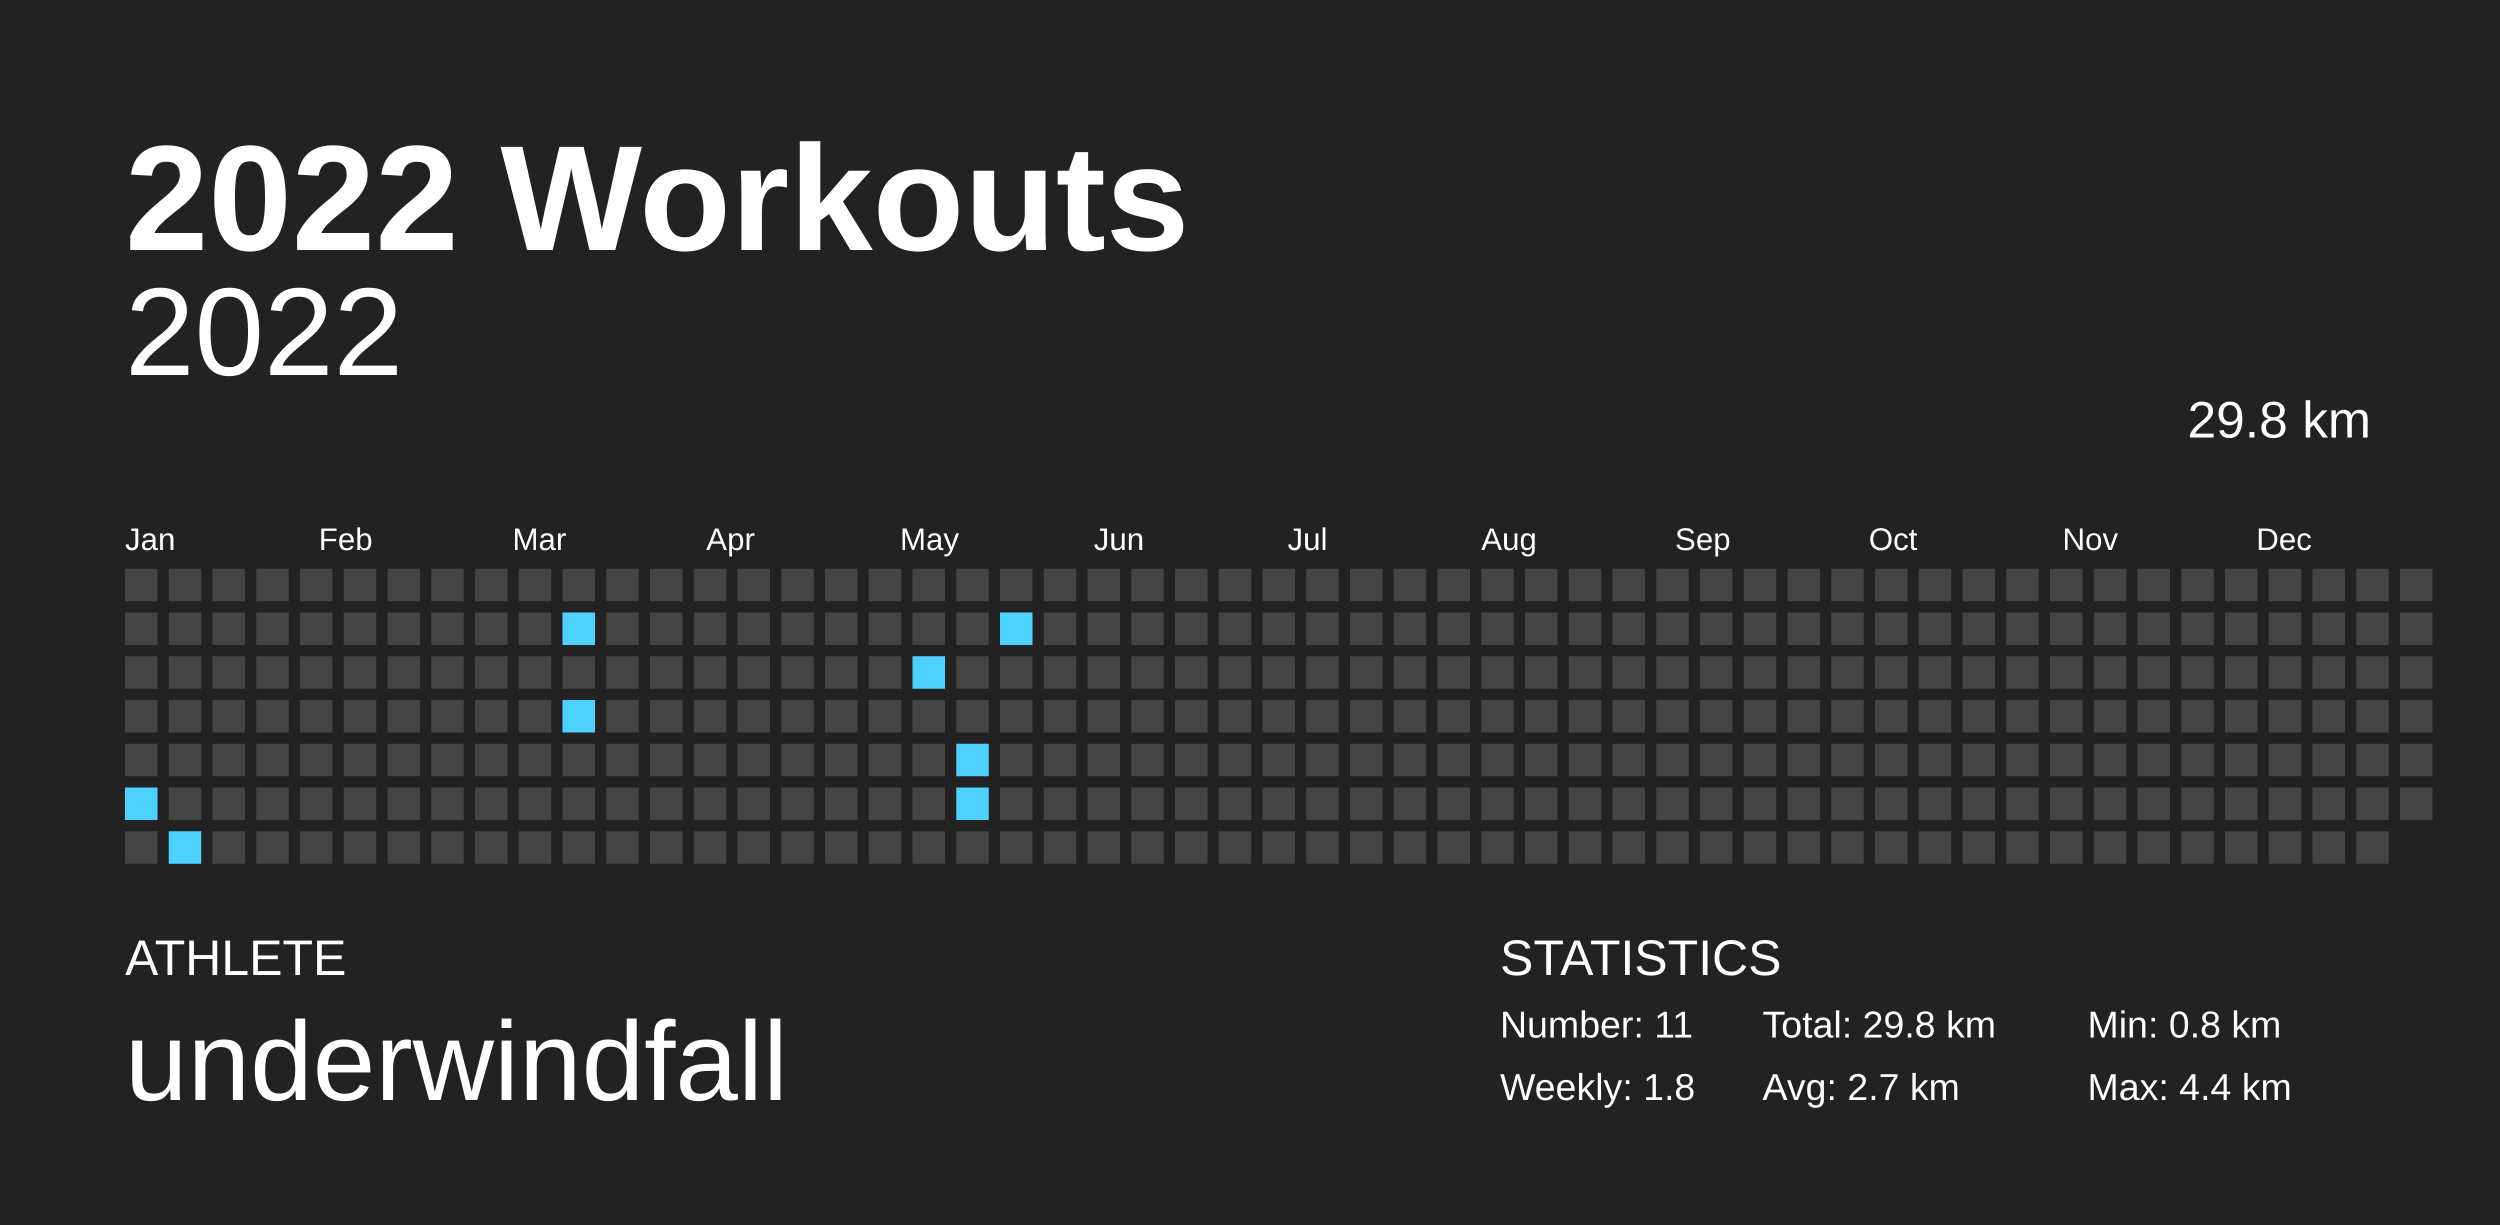
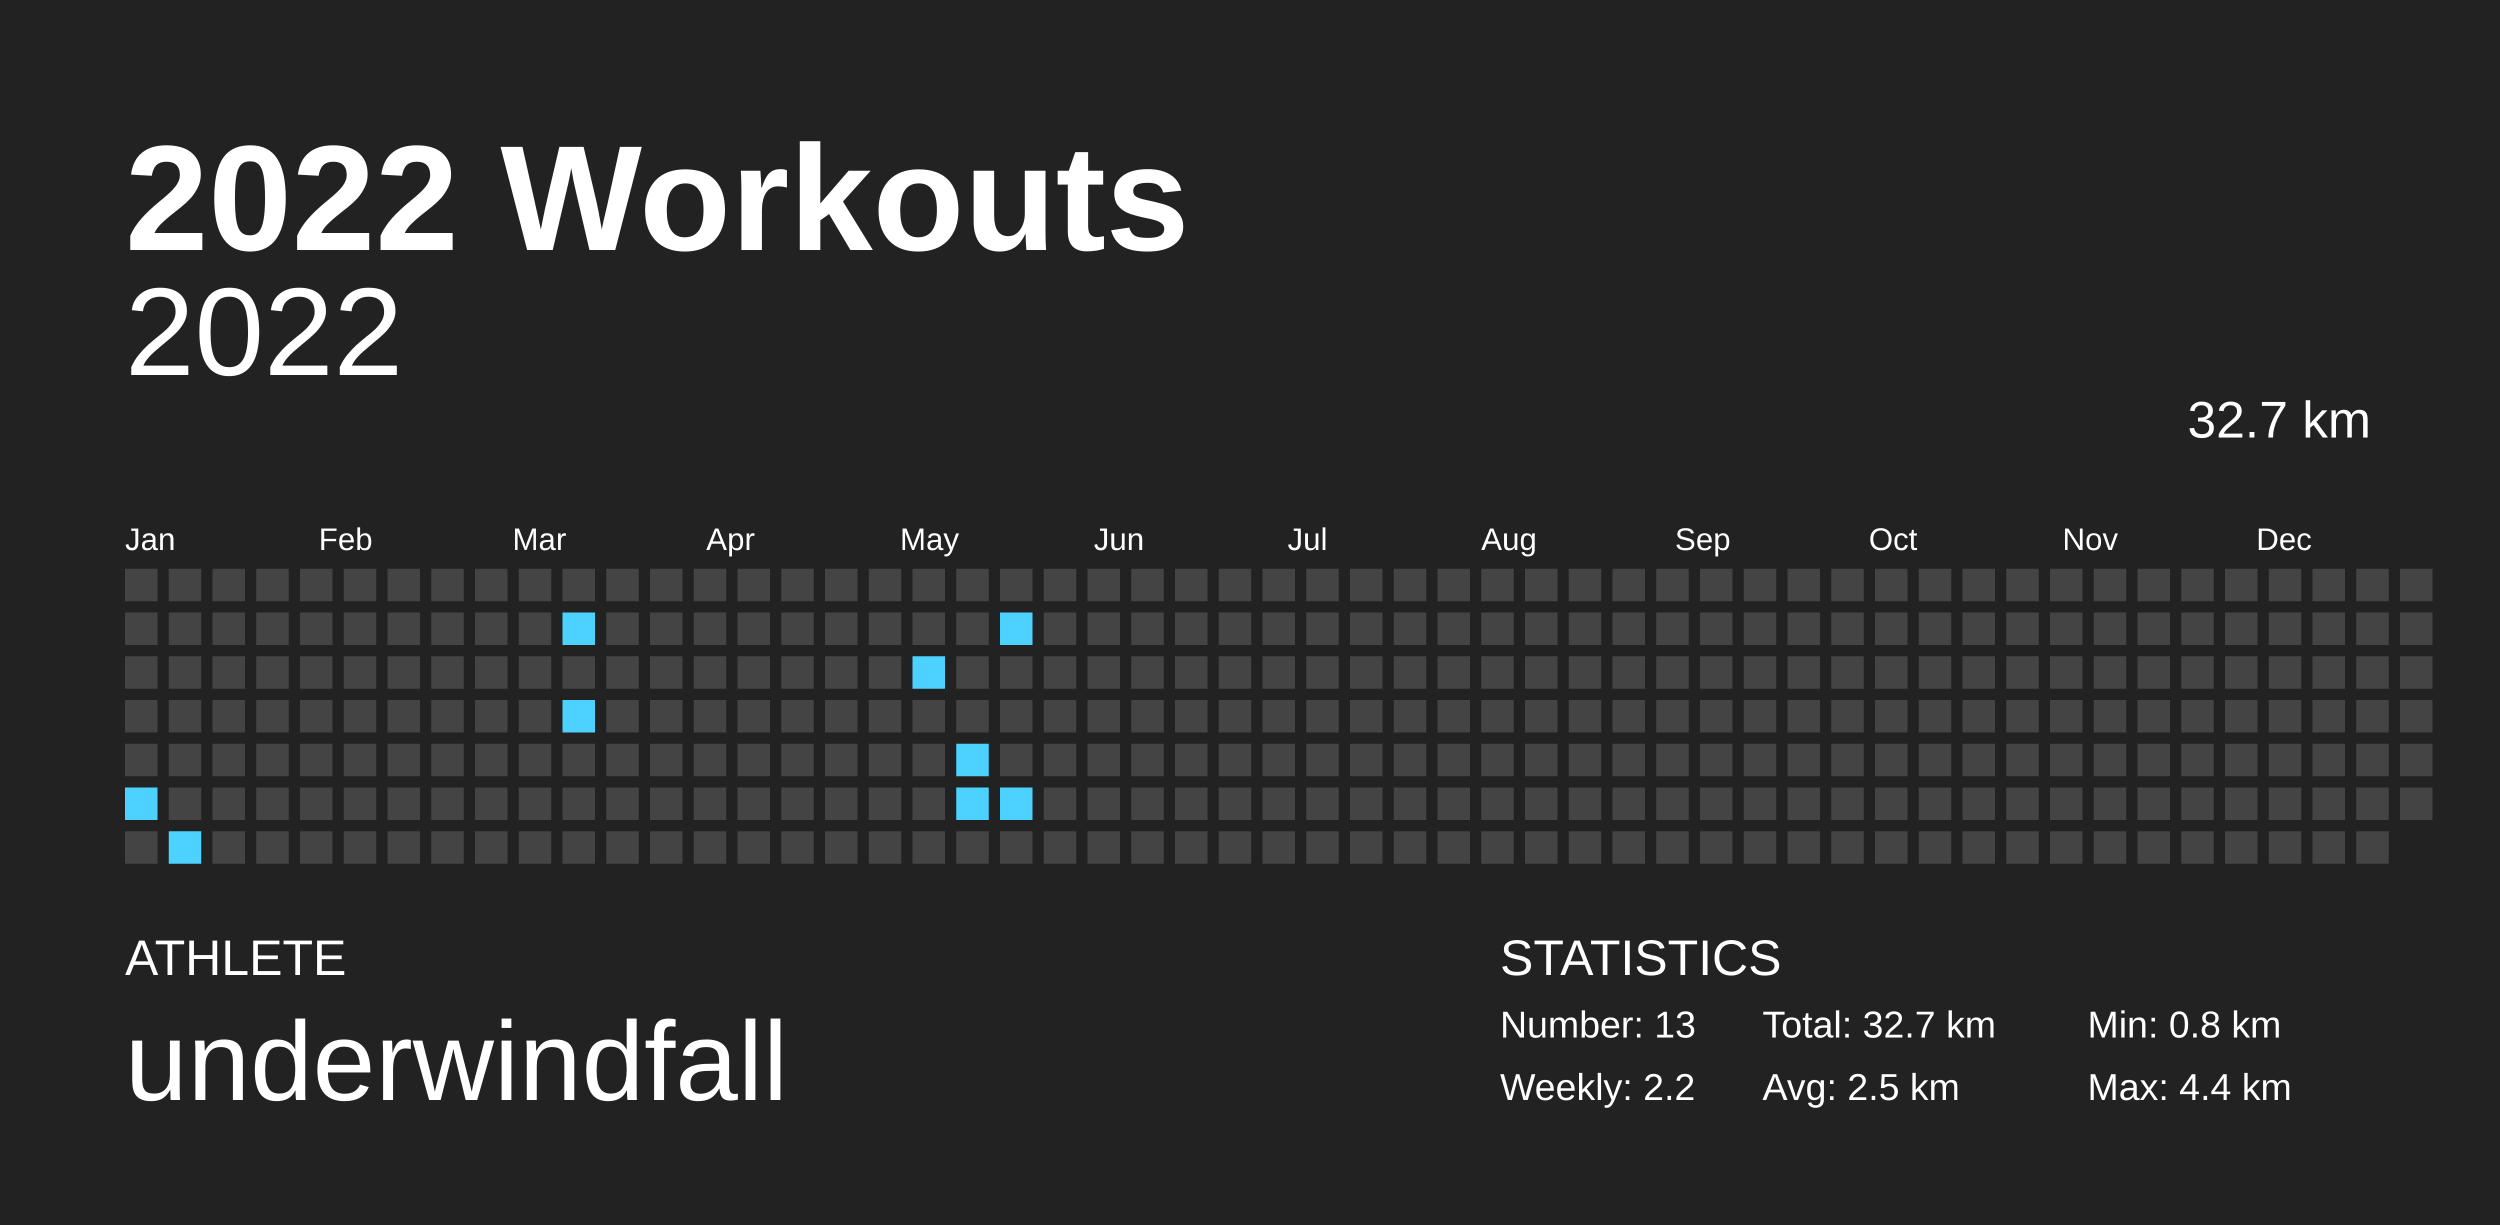
<svg xmlns="http://www.w3.org/2000/svg" baseProfile="full" height="98mm" version="1.1" viewBox="0,0,200,98" width="200mm">
  <defs />
  <rect fill="#222222" height="98" width="200" x="0" y="0" />
  <text fill="#FFFFFF" style="font-size:12px; font-family:Arial; font-weight:bold;" x="10" y="20">2022 Workouts</text>
  <text fill="#FFFFFF" style="font-size:4px; font-family:Arial" x="10" y="78">ATHLETE</text>
  <text fill="#FFFFFF" style="font-size:9px; font-family:Arial" x="10" y="88">underwindfall</text>
  <text fill="#FFFFFF" style="font-size:4px; font-family:Arial" x="120" y="78">STATISTICS</text>
-   <text fill="#FFFFFF" style="font-size:3px; font-family:Arial" x="120" y="83">Number: 11</text>
-   <text fill="#FFFFFF" style="font-size:3px; font-family:Arial" x="120" y="88">Weekly: 1.8</text>
-   <text fill="#FFFFFF" style="font-size:3px; font-family:Arial" x="141" y="83">Total: 29.8 km</text>
-   <text fill="#FFFFFF" style="font-size:3px; font-family:Arial" x="141" y="88">Avg: 2.7 km</text>
+   <text fill="#FFFFFF" style="font-size:3px; font-family:Arial" x="120" y="83">Number: 13</text>
+   <text fill="#FFFFFF" style="font-size:3px; font-family:Arial" x="120" y="88">Weekly: 2.2</text>
+   <text fill="#FFFFFF" style="font-size:3px; font-family:Arial" x="141" y="83">Total: 32.7 km</text>
+   <text fill="#FFFFFF" style="font-size:3px; font-family:Arial" x="141" y="88">Avg: 2.5 km</text>
  <text fill="#FFFFFF" style="font-size:3px; font-family:Arial" x="167" y="83">Min: 0.8 km</text>
  <text fill="#FFFFFF" style="font-size:3px; font-family:Arial" x="167" y="88">Max: 4.4 km</text>
  <text alignment-baseline="hanging" fill="#FFFFFF" style="font-size:10.0px; font-family:Arial;" x="10" y="30">2022</text>
-   <text alignment-baseline="hanging" fill="#FFFFFF" style="font-size:4.125px; font-family:Arial;" x="175" y="35">29.8 km</text>
+   <text alignment-baseline="hanging" fill="#FFFFFF" style="font-size:4.125px; font-family:Arial;" x="175" y="35">32.7 km</text>
  <text fill="#FFFFFF" style="font-size:2.5px; font-family:Arial" x="10.0" y="44">Jan</text>
  <text fill="#FFFFFF" style="font-size:2.5px; font-family:Arial" x="25.5" y="44">Feb</text>
  <text fill="#FFFFFF" style="font-size:2.5px; font-family:Arial" x="41.0" y="44">Mar</text>
  <text fill="#FFFFFF" style="font-size:2.5px; font-family:Arial" x="56.5" y="44">Apr</text>
  <text fill="#FFFFFF" style="font-size:2.5px; font-family:Arial" x="72.0" y="44">May</text>
  <text fill="#FFFFFF" style="font-size:2.5px; font-family:Arial" x="87.5" y="44">Jun</text>
  <text fill="#FFFFFF" style="font-size:2.5px; font-family:Arial" x="103.0" y="44">Jul</text>
  <text fill="#FFFFFF" style="font-size:2.5px; font-family:Arial" x="118.5" y="44">Aug</text>
  <text fill="#FFFFFF" style="font-size:2.5px; font-family:Arial" x="134.0" y="44">Sep</text>
  <text fill="#FFFFFF" style="font-size:2.5px; font-family:Arial" x="149.5" y="44">Oct</text>
  <text fill="#FFFFFF" style="font-size:2.5px; font-family:Arial" x="165.0" y="44">Nov</text>
  <text fill="#FFFFFF" style="font-size:2.5px; font-family:Arial" x="180.5" y="44">Dec</text>
  <rect fill="#444444" height="2.6" width="2.6" x="10.0" y="45.5" />
  <rect fill="#444444" height="2.6" width="2.6" x="10.0" y="49.0" />
  <rect fill="#444444" height="2.6" width="2.6" x="10.0" y="52.5" />
  <rect fill="#444444" height="2.6" width="2.6" x="10.0" y="56.0" />
  <rect fill="#444444" height="2.6" width="2.6" x="10.0" y="59.5" />
  <rect fill="#4dd2ff" height="2.6" width="2.6" x="10.0" y="63.0" />
  <rect fill="#444444" height="2.6" width="2.6" x="10.0" y="66.5" />
  <rect fill="#444444" height="2.6" width="2.6" x="13.5" y="45.5" />
  <rect fill="#444444" height="2.6" width="2.6" x="13.5" y="49.0" />
  <rect fill="#444444" height="2.6" width="2.6" x="13.5" y="52.5" />
  <rect fill="#444444" height="2.6" width="2.6" x="13.5" y="56.0" />
  <rect fill="#444444" height="2.6" width="2.6" x="13.5" y="59.5" />
  <rect fill="#444444" height="2.6" width="2.6" x="13.5" y="63.0" />
  <rect fill="#4dd2ff" height="2.6" width="2.6" x="13.5" y="66.5" />
  <rect fill="#444444" height="2.6" width="2.6" x="17.0" y="45.5" />
  <rect fill="#444444" height="2.6" width="2.6" x="17.0" y="49.0" />
  <rect fill="#444444" height="2.6" width="2.6" x="17.0" y="52.5" />
  <rect fill="#444444" height="2.6" width="2.6" x="17.0" y="56.0" />
  <rect fill="#444444" height="2.6" width="2.6" x="17.0" y="59.5" />
  <rect fill="#444444" height="2.6" width="2.6" x="17.0" y="63.0" />
  <rect fill="#444444" height="2.6" width="2.6" x="17.0" y="66.5" />
  <rect fill="#444444" height="2.6" width="2.6" x="20.5" y="45.5" />
  <rect fill="#444444" height="2.6" width="2.6" x="20.5" y="49.0" />
  <rect fill="#444444" height="2.6" width="2.6" x="20.5" y="52.5" />
  <rect fill="#444444" height="2.6" width="2.6" x="20.5" y="56.0" />
  <rect fill="#444444" height="2.6" width="2.6" x="20.5" y="59.5" />
  <rect fill="#444444" height="2.6" width="2.6" x="20.5" y="63.0" />
  <rect fill="#444444" height="2.6" width="2.6" x="20.5" y="66.5" />
  <rect fill="#444444" height="2.6" width="2.6" x="24.0" y="45.5" />
  <rect fill="#444444" height="2.6" width="2.6" x="24.0" y="49.0" />
  <rect fill="#444444" height="2.6" width="2.6" x="24.0" y="52.5" />
  <rect fill="#444444" height="2.6" width="2.6" x="24.0" y="56.0" />
  <rect fill="#444444" height="2.6" width="2.6" x="24.0" y="59.5" />
  <rect fill="#444444" height="2.6" width="2.6" x="24.0" y="63.0" />
  <rect fill="#444444" height="2.6" width="2.6" x="24.0" y="66.5" />
  <rect fill="#444444" height="2.6" width="2.6" x="27.5" y="45.5" />
  <rect fill="#444444" height="2.6" width="2.6" x="27.5" y="49.0" />
  <rect fill="#444444" height="2.6" width="2.6" x="27.5" y="52.5" />
  <rect fill="#444444" height="2.6" width="2.6" x="27.5" y="56.0" />
  <rect fill="#444444" height="2.6" width="2.6" x="27.5" y="59.5" />
  <rect fill="#444444" height="2.6" width="2.6" x="27.5" y="63.0" />
  <rect fill="#444444" height="2.6" width="2.6" x="27.5" y="66.5" />
  <rect fill="#444444" height="2.6" width="2.6" x="31.0" y="45.5" />
  <rect fill="#444444" height="2.6" width="2.6" x="31.0" y="49.0" />
  <rect fill="#444444" height="2.6" width="2.6" x="31.0" y="52.5" />
  <rect fill="#444444" height="2.6" width="2.6" x="31.0" y="56.0" />
  <rect fill="#444444" height="2.6" width="2.6" x="31.0" y="59.5" />
  <rect fill="#444444" height="2.6" width="2.6" x="31.0" y="63.0" />
  <rect fill="#444444" height="2.6" width="2.6" x="31.0" y="66.5" />
  <rect fill="#444444" height="2.6" width="2.6" x="34.5" y="45.5" />
  <rect fill="#444444" height="2.6" width="2.6" x="34.5" y="49.0" />
  <rect fill="#444444" height="2.6" width="2.6" x="34.5" y="52.5" />
  <rect fill="#444444" height="2.6" width="2.6" x="34.5" y="56.0" />
  <rect fill="#444444" height="2.6" width="2.6" x="34.5" y="59.5" />
  <rect fill="#444444" height="2.6" width="2.6" x="34.5" y="63.0" />
  <rect fill="#444444" height="2.6" width="2.6" x="34.5" y="66.5" />
  <rect fill="#444444" height="2.6" width="2.6" x="38.0" y="45.5" />
  <rect fill="#444444" height="2.6" width="2.6" x="38.0" y="49.0" />
  <rect fill="#444444" height="2.6" width="2.6" x="38.0" y="52.5" />
  <rect fill="#444444" height="2.6" width="2.6" x="38.0" y="56.0" />
  <rect fill="#444444" height="2.6" width="2.6" x="38.0" y="59.5" />
  <rect fill="#444444" height="2.6" width="2.6" x="38.0" y="63.0" />
  <rect fill="#444444" height="2.6" width="2.6" x="38.0" y="66.5" />
  <rect fill="#444444" height="2.6" width="2.6" x="41.5" y="45.5" />
  <rect fill="#444444" height="2.6" width="2.6" x="41.5" y="49.0" />
  <rect fill="#444444" height="2.6" width="2.6" x="41.5" y="52.5" />
  <rect fill="#444444" height="2.6" width="2.6" x="41.5" y="56.0" />
  <rect fill="#444444" height="2.6" width="2.6" x="41.5" y="59.5" />
  <rect fill="#444444" height="2.6" width="2.6" x="41.5" y="63.0" />
  <rect fill="#444444" height="2.6" width="2.6" x="41.5" y="66.5" />
  <rect fill="#444444" height="2.6" width="2.6" x="45.0" y="45.5" />
  <rect fill="#4dd2ff" height="2.6" width="2.6" x="45.0" y="49.0" />
  <rect fill="#444444" height="2.6" width="2.6" x="45.0" y="52.5" />
  <rect fill="#4dd2ff" height="2.6" width="2.6" x="45.0" y="56.0" />
  <rect fill="#444444" height="2.6" width="2.6" x="45.0" y="59.5" />
  <rect fill="#444444" height="2.6" width="2.6" x="45.0" y="63.0" />
  <rect fill="#444444" height="2.6" width="2.6" x="45.0" y="66.5" />
  <rect fill="#444444" height="2.6" width="2.6" x="48.5" y="45.5" />
  <rect fill="#444444" height="2.6" width="2.6" x="48.5" y="49.0" />
  <rect fill="#444444" height="2.6" width="2.6" x="48.5" y="52.5" />
  <rect fill="#444444" height="2.6" width="2.6" x="48.5" y="56.0" />
  <rect fill="#444444" height="2.6" width="2.6" x="48.5" y="59.5" />
  <rect fill="#444444" height="2.6" width="2.6" x="48.5" y="63.0" />
  <rect fill="#444444" height="2.6" width="2.6" x="48.5" y="66.5" />
  <rect fill="#444444" height="2.6" width="2.6" x="52.0" y="45.5" />
  <rect fill="#444444" height="2.6" width="2.6" x="52.0" y="49.0" />
  <rect fill="#444444" height="2.6" width="2.6" x="52.0" y="52.5" />
  <rect fill="#444444" height="2.6" width="2.6" x="52.0" y="56.0" />
  <rect fill="#444444" height="2.6" width="2.6" x="52.0" y="59.5" />
  <rect fill="#444444" height="2.6" width="2.6" x="52.0" y="63.0" />
  <rect fill="#444444" height="2.6" width="2.6" x="52.0" y="66.5" />
  <rect fill="#444444" height="2.6" width="2.6" x="55.5" y="45.5" />
  <rect fill="#444444" height="2.6" width="2.6" x="55.5" y="49.0" />
  <rect fill="#444444" height="2.6" width="2.6" x="55.5" y="52.5" />
  <rect fill="#444444" height="2.6" width="2.6" x="55.5" y="56.0" />
  <rect fill="#444444" height="2.6" width="2.6" x="55.5" y="59.5" />
  <rect fill="#444444" height="2.6" width="2.6" x="55.5" y="63.0" />
  <rect fill="#444444" height="2.6" width="2.6" x="55.5" y="66.5" />
  <rect fill="#444444" height="2.6" width="2.6" x="59.0" y="45.5" />
  <rect fill="#444444" height="2.6" width="2.6" x="59.0" y="49.0" />
  <rect fill="#444444" height="2.6" width="2.6" x="59.0" y="52.5" />
  <rect fill="#444444" height="2.6" width="2.6" x="59.0" y="56.0" />
  <rect fill="#444444" height="2.6" width="2.6" x="59.0" y="59.5" />
  <rect fill="#444444" height="2.6" width="2.6" x="59.0" y="63.0" />
  <rect fill="#444444" height="2.6" width="2.6" x="59.0" y="66.5" />
  <rect fill="#444444" height="2.6" width="2.6" x="62.5" y="45.5" />
  <rect fill="#444444" height="2.6" width="2.6" x="62.5" y="49.0" />
  <rect fill="#444444" height="2.6" width="2.6" x="62.5" y="52.5" />
  <rect fill="#444444" height="2.6" width="2.6" x="62.5" y="56.0" />
  <rect fill="#444444" height="2.6" width="2.6" x="62.5" y="59.5" />
  <rect fill="#444444" height="2.6" width="2.6" x="62.5" y="63.0" />
  <rect fill="#444444" height="2.6" width="2.6" x="62.5" y="66.5" />
  <rect fill="#444444" height="2.6" width="2.6" x="66.0" y="45.5" />
  <rect fill="#444444" height="2.6" width="2.6" x="66.0" y="49.0" />
  <rect fill="#444444" height="2.6" width="2.6" x="66.0" y="52.5" />
  <rect fill="#444444" height="2.6" width="2.6" x="66.0" y="56.0" />
  <rect fill="#444444" height="2.6" width="2.6" x="66.0" y="59.5" />
  <rect fill="#444444" height="2.6" width="2.6" x="66.0" y="63.0" />
  <rect fill="#444444" height="2.6" width="2.6" x="66.0" y="66.5" />
  <rect fill="#444444" height="2.6" width="2.6" x="69.5" y="45.5" />
  <rect fill="#444444" height="2.6" width="2.6" x="69.5" y="49.0" />
  <rect fill="#444444" height="2.6" width="2.6" x="69.5" y="52.5" />
  <rect fill="#444444" height="2.6" width="2.6" x="69.5" y="56.0" />
  <rect fill="#444444" height="2.6" width="2.6" x="69.5" y="59.5" />
  <rect fill="#444444" height="2.6" width="2.6" x="69.5" y="63.0" />
  <rect fill="#444444" height="2.6" width="2.6" x="69.5" y="66.5" />
  <rect fill="#444444" height="2.6" width="2.6" x="73.0" y="45.5" />
  <rect fill="#444444" height="2.6" width="2.6" x="73.0" y="49.0" />
  <rect fill="#4dd2ff" height="2.6" width="2.6" x="73.0" y="52.5" />
  <rect fill="#444444" height="2.6" width="2.6" x="73.0" y="56.0" />
  <rect fill="#444444" height="2.6" width="2.6" x="73.0" y="59.5" />
  <rect fill="#444444" height="2.6" width="2.6" x="73.0" y="63.0" />
  <rect fill="#444444" height="2.6" width="2.6" x="73.0" y="66.5" />
  <rect fill="#444444" height="2.6" width="2.6" x="76.5" y="45.5" />
  <rect fill="#444444" height="2.6" width="2.6" x="76.5" y="49.0" />
  <rect fill="#444444" height="2.6" width="2.6" x="76.5" y="52.5" />
  <rect fill="#444444" height="2.6" width="2.6" x="76.5" y="56.0" />
  <rect fill="#4dd2ff" height="2.6" width="2.6" x="76.5" y="59.5" />
  <rect fill="#4dd2ff" height="2.6" width="2.6" x="76.5" y="63.0" />
  <rect fill="#444444" height="2.6" width="2.6" x="76.5" y="66.5" />
  <rect fill="#444444" height="2.6" width="2.6" x="80.0" y="45.5" />
  <rect fill="#4dd2ff" height="2.6" width="2.6" x="80.0" y="49.0" />
  <rect fill="#444444" height="2.6" width="2.6" x="80.0" y="52.5" />
  <rect fill="#444444" height="2.6" width="2.6" x="80.0" y="56.0" />
  <rect fill="#444444" height="2.6" width="2.6" x="80.0" y="59.5" />
-   <rect fill="#444444" height="2.6" width="2.6" x="80.0" y="63.0" />
+   <rect fill="#4dd2ff" height="2.6" width="2.6" x="80.0" y="63.0" />
  <rect fill="#444444" height="2.6" width="2.6" x="80.0" y="66.5" />
  <rect fill="#444444" height="2.6" width="2.6" x="83.5" y="45.5" />
  <rect fill="#444444" height="2.6" width="2.6" x="83.5" y="49.0" />
  <rect fill="#444444" height="2.6" width="2.6" x="83.5" y="52.5" />
  <rect fill="#444444" height="2.6" width="2.6" x="83.5" y="56.0" />
  <rect fill="#444444" height="2.6" width="2.6" x="83.5" y="59.5" />
  <rect fill="#444444" height="2.6" width="2.6" x="83.5" y="63.0" />
  <rect fill="#444444" height="2.6" width="2.6" x="83.5" y="66.5" />
  <rect fill="#444444" height="2.6" width="2.6" x="87.0" y="45.5" />
  <rect fill="#444444" height="2.6" width="2.6" x="87.0" y="49.0" />
  <rect fill="#444444" height="2.6" width="2.6" x="87.0" y="52.5" />
  <rect fill="#444444" height="2.6" width="2.6" x="87.0" y="56.0" />
  <rect fill="#444444" height="2.6" width="2.6" x="87.0" y="59.5" />
  <rect fill="#444444" height="2.6" width="2.6" x="87.0" y="63.0" />
  <rect fill="#444444" height="2.6" width="2.6" x="87.0" y="66.5" />
  <rect fill="#444444" height="2.6" width="2.6" x="90.5" y="45.5" />
  <rect fill="#444444" height="2.6" width="2.6" x="90.5" y="49.0" />
  <rect fill="#444444" height="2.6" width="2.6" x="90.5" y="52.5" />
  <rect fill="#444444" height="2.6" width="2.6" x="90.5" y="56.0" />
  <rect fill="#444444" height="2.6" width="2.6" x="90.5" y="59.5" />
  <rect fill="#444444" height="2.6" width="2.6" x="90.5" y="63.0" />
  <rect fill="#444444" height="2.6" width="2.6" x="90.5" y="66.5" />
  <rect fill="#444444" height="2.6" width="2.6" x="94.0" y="45.5" />
  <rect fill="#444444" height="2.6" width="2.6" x="94.0" y="49.0" />
  <rect fill="#444444" height="2.6" width="2.6" x="94.0" y="52.5" />
  <rect fill="#444444" height="2.6" width="2.6" x="94.0" y="56.0" />
  <rect fill="#444444" height="2.6" width="2.6" x="94.0" y="59.5" />
  <rect fill="#444444" height="2.6" width="2.6" x="94.0" y="63.0" />
  <rect fill="#444444" height="2.6" width="2.6" x="94.0" y="66.5" />
  <rect fill="#444444" height="2.6" width="2.6" x="97.5" y="45.5" />
  <rect fill="#444444" height="2.6" width="2.6" x="97.5" y="49.0" />
  <rect fill="#444444" height="2.6" width="2.6" x="97.5" y="52.5" />
  <rect fill="#444444" height="2.6" width="2.6" x="97.5" y="56.0" />
  <rect fill="#444444" height="2.6" width="2.6" x="97.5" y="59.5" />
  <rect fill="#444444" height="2.6" width="2.6" x="97.5" y="63.0" />
  <rect fill="#444444" height="2.6" width="2.6" x="97.5" y="66.5" />
  <rect fill="#444444" height="2.6" width="2.6" x="101.0" y="45.5" />
  <rect fill="#444444" height="2.6" width="2.6" x="101.0" y="49.0" />
  <rect fill="#444444" height="2.6" width="2.6" x="101.0" y="52.5" />
  <rect fill="#444444" height="2.6" width="2.6" x="101.0" y="56.0" />
  <rect fill="#444444" height="2.6" width="2.6" x="101.0" y="59.5" />
  <rect fill="#444444" height="2.6" width="2.6" x="101.0" y="63.0" />
  <rect fill="#444444" height="2.6" width="2.6" x="101.0" y="66.5" />
  <rect fill="#444444" height="2.6" width="2.6" x="104.5" y="45.5" />
  <rect fill="#444444" height="2.6" width="2.6" x="104.5" y="49.0" />
  <rect fill="#444444" height="2.6" width="2.6" x="104.5" y="52.5" />
  <rect fill="#444444" height="2.6" width="2.6" x="104.5" y="56.0" />
  <rect fill="#444444" height="2.6" width="2.6" x="104.5" y="59.5" />
  <rect fill="#444444" height="2.6" width="2.6" x="104.5" y="63.0" />
  <rect fill="#444444" height="2.6" width="2.6" x="104.5" y="66.5" />
  <rect fill="#444444" height="2.6" width="2.6" x="108.0" y="45.5" />
  <rect fill="#444444" height="2.6" width="2.6" x="108.0" y="49.0" />
  <rect fill="#444444" height="2.6" width="2.6" x="108.0" y="52.5" />
  <rect fill="#444444" height="2.6" width="2.6" x="108.0" y="56.0" />
  <rect fill="#444444" height="2.6" width="2.6" x="108.0" y="59.5" />
  <rect fill="#444444" height="2.6" width="2.6" x="108.0" y="63.0" />
  <rect fill="#444444" height="2.6" width="2.6" x="108.0" y="66.5" />
  <rect fill="#444444" height="2.6" width="2.6" x="111.5" y="45.5" />
  <rect fill="#444444" height="2.6" width="2.6" x="111.5" y="49.0" />
  <rect fill="#444444" height="2.6" width="2.6" x="111.5" y="52.5" />
  <rect fill="#444444" height="2.6" width="2.6" x="111.5" y="56.0" />
  <rect fill="#444444" height="2.6" width="2.6" x="111.5" y="59.5" />
  <rect fill="#444444" height="2.6" width="2.6" x="111.5" y="63.0" />
  <rect fill="#444444" height="2.6" width="2.6" x="111.5" y="66.5" />
  <rect fill="#444444" height="2.6" width="2.6" x="115.0" y="45.5" />
  <rect fill="#444444" height="2.6" width="2.6" x="115.0" y="49.0" />
  <rect fill="#444444" height="2.6" width="2.6" x="115.0" y="52.5" />
  <rect fill="#444444" height="2.6" width="2.6" x="115.0" y="56.0" />
  <rect fill="#444444" height="2.6" width="2.6" x="115.0" y="59.5" />
  <rect fill="#444444" height="2.6" width="2.6" x="115.0" y="63.0" />
  <rect fill="#444444" height="2.6" width="2.6" x="115.0" y="66.5" />
  <rect fill="#444444" height="2.6" width="2.6" x="118.5" y="45.5" />
  <rect fill="#444444" height="2.6" width="2.6" x="118.5" y="49.0" />
  <rect fill="#444444" height="2.6" width="2.6" x="118.5" y="52.5" />
  <rect fill="#444444" height="2.6" width="2.6" x="118.5" y="56.0" />
  <rect fill="#444444" height="2.6" width="2.6" x="118.5" y="59.5" />
  <rect fill="#444444" height="2.6" width="2.6" x="118.5" y="63.0" />
  <rect fill="#444444" height="2.6" width="2.6" x="118.5" y="66.5" />
  <rect fill="#444444" height="2.6" width="2.6" x="122.0" y="45.5" />
  <rect fill="#444444" height="2.6" width="2.6" x="122.0" y="49.0" />
  <rect fill="#444444" height="2.6" width="2.6" x="122.0" y="52.5" />
  <rect fill="#444444" height="2.6" width="2.6" x="122.0" y="56.0" />
  <rect fill="#444444" height="2.6" width="2.6" x="122.0" y="59.5" />
  <rect fill="#444444" height="2.6" width="2.6" x="122.0" y="63.0" />
  <rect fill="#444444" height="2.6" width="2.6" x="122.0" y="66.5" />
  <rect fill="#444444" height="2.6" width="2.6" x="125.5" y="45.5" />
  <rect fill="#444444" height="2.6" width="2.6" x="125.5" y="49.0" />
  <rect fill="#444444" height="2.6" width="2.6" x="125.5" y="52.5" />
  <rect fill="#444444" height="2.6" width="2.6" x="125.5" y="56.0" />
  <rect fill="#444444" height="2.6" width="2.6" x="125.5" y="59.5" />
  <rect fill="#444444" height="2.6" width="2.6" x="125.5" y="63.0" />
  <rect fill="#444444" height="2.6" width="2.6" x="125.5" y="66.5" />
  <rect fill="#444444" height="2.6" width="2.6" x="129.0" y="45.5" />
  <rect fill="#444444" height="2.6" width="2.6" x="129.0" y="49.0" />
  <rect fill="#444444" height="2.6" width="2.6" x="129.0" y="52.5" />
  <rect fill="#444444" height="2.6" width="2.6" x="129.0" y="56.0" />
  <rect fill="#444444" height="2.6" width="2.6" x="129.0" y="59.5" />
  <rect fill="#444444" height="2.6" width="2.6" x="129.0" y="63.0" />
  <rect fill="#444444" height="2.6" width="2.6" x="129.0" y="66.5" />
  <rect fill="#444444" height="2.6" width="2.6" x="132.5" y="45.5" />
  <rect fill="#444444" height="2.6" width="2.6" x="132.5" y="49.0" />
  <rect fill="#444444" height="2.6" width="2.6" x="132.5" y="52.5" />
  <rect fill="#444444" height="2.6" width="2.6" x="132.5" y="56.0" />
  <rect fill="#444444" height="2.6" width="2.6" x="132.5" y="59.5" />
  <rect fill="#444444" height="2.6" width="2.6" x="132.5" y="63.0" />
  <rect fill="#444444" height="2.6" width="2.6" x="132.5" y="66.5" />
  <rect fill="#444444" height="2.6" width="2.6" x="136.0" y="45.5" />
  <rect fill="#444444" height="2.6" width="2.6" x="136.0" y="49.0" />
  <rect fill="#444444" height="2.6" width="2.6" x="136.0" y="52.5" />
  <rect fill="#444444" height="2.6" width="2.6" x="136.0" y="56.0" />
  <rect fill="#444444" height="2.6" width="2.6" x="136.0" y="59.5" />
  <rect fill="#444444" height="2.6" width="2.6" x="136.0" y="63.0" />
  <rect fill="#444444" height="2.6" width="2.6" x="136.0" y="66.5" />
  <rect fill="#444444" height="2.6" width="2.6" x="139.5" y="45.5" />
  <rect fill="#444444" height="2.6" width="2.6" x="139.5" y="49.0" />
  <rect fill="#444444" height="2.6" width="2.6" x="139.5" y="52.5" />
  <rect fill="#444444" height="2.6" width="2.6" x="139.5" y="56.0" />
  <rect fill="#444444" height="2.6" width="2.6" x="139.5" y="59.5" />
  <rect fill="#444444" height="2.6" width="2.6" x="139.5" y="63.0" />
  <rect fill="#444444" height="2.6" width="2.6" x="139.5" y="66.5" />
  <rect fill="#444444" height="2.6" width="2.6" x="143.0" y="45.5" />
  <rect fill="#444444" height="2.6" width="2.6" x="143.0" y="49.0" />
  <rect fill="#444444" height="2.6" width="2.6" x="143.0" y="52.5" />
  <rect fill="#444444" height="2.6" width="2.6" x="143.0" y="56.0" />
  <rect fill="#444444" height="2.6" width="2.6" x="143.0" y="59.5" />
  <rect fill="#444444" height="2.6" width="2.6" x="143.0" y="63.0" />
  <rect fill="#444444" height="2.6" width="2.6" x="143.0" y="66.5" />
  <rect fill="#444444" height="2.6" width="2.6" x="146.5" y="45.5" />
  <rect fill="#444444" height="2.6" width="2.6" x="146.5" y="49.0" />
  <rect fill="#444444" height="2.6" width="2.6" x="146.5" y="52.5" />
  <rect fill="#444444" height="2.6" width="2.6" x="146.5" y="56.0" />
  <rect fill="#444444" height="2.6" width="2.6" x="146.5" y="59.5" />
  <rect fill="#444444" height="2.6" width="2.6" x="146.5" y="63.0" />
  <rect fill="#444444" height="2.6" width="2.6" x="146.5" y="66.5" />
  <rect fill="#444444" height="2.6" width="2.6" x="150.0" y="45.5" />
  <rect fill="#444444" height="2.6" width="2.6" x="150.0" y="49.0" />
  <rect fill="#444444" height="2.6" width="2.6" x="150.0" y="52.5" />
  <rect fill="#444444" height="2.6" width="2.6" x="150.0" y="56.0" />
  <rect fill="#444444" height="2.6" width="2.6" x="150.0" y="59.5" />
  <rect fill="#444444" height="2.6" width="2.6" x="150.0" y="63.0" />
  <rect fill="#444444" height="2.6" width="2.6" x="150.0" y="66.5" />
  <rect fill="#444444" height="2.6" width="2.6" x="153.5" y="45.5" />
  <rect fill="#444444" height="2.6" width="2.6" x="153.5" y="49.0" />
  <rect fill="#444444" height="2.6" width="2.6" x="153.5" y="52.5" />
  <rect fill="#444444" height="2.6" width="2.6" x="153.5" y="56.0" />
  <rect fill="#444444" height="2.6" width="2.6" x="153.5" y="59.5" />
  <rect fill="#444444" height="2.6" width="2.6" x="153.5" y="63.0" />
  <rect fill="#444444" height="2.6" width="2.6" x="153.5" y="66.5" />
  <rect fill="#444444" height="2.6" width="2.6" x="157.0" y="45.5" />
  <rect fill="#444444" height="2.6" width="2.6" x="157.0" y="49.0" />
  <rect fill="#444444" height="2.6" width="2.6" x="157.0" y="52.5" />
  <rect fill="#444444" height="2.6" width="2.6" x="157.0" y="56.0" />
  <rect fill="#444444" height="2.6" width="2.6" x="157.0" y="59.5" />
  <rect fill="#444444" height="2.6" width="2.6" x="157.0" y="63.0" />
  <rect fill="#444444" height="2.6" width="2.6" x="157.0" y="66.5" />
  <rect fill="#444444" height="2.6" width="2.6" x="160.5" y="45.5" />
  <rect fill="#444444" height="2.6" width="2.6" x="160.5" y="49.0" />
  <rect fill="#444444" height="2.6" width="2.6" x="160.5" y="52.5" />
  <rect fill="#444444" height="2.6" width="2.6" x="160.5" y="56.0" />
  <rect fill="#444444" height="2.6" width="2.6" x="160.5" y="59.5" />
  <rect fill="#444444" height="2.6" width="2.6" x="160.5" y="63.0" />
  <rect fill="#444444" height="2.6" width="2.6" x="160.5" y="66.5" />
  <rect fill="#444444" height="2.6" width="2.6" x="164.0" y="45.5" />
  <rect fill="#444444" height="2.6" width="2.6" x="164.0" y="49.0" />
  <rect fill="#444444" height="2.6" width="2.6" x="164.0" y="52.5" />
  <rect fill="#444444" height="2.6" width="2.6" x="164.0" y="56.0" />
  <rect fill="#444444" height="2.6" width="2.6" x="164.0" y="59.5" />
  <rect fill="#444444" height="2.6" width="2.6" x="164.0" y="63.0" />
  <rect fill="#444444" height="2.6" width="2.6" x="164.0" y="66.5" />
  <rect fill="#444444" height="2.6" width="2.6" x="167.5" y="45.5" />
  <rect fill="#444444" height="2.6" width="2.6" x="167.5" y="49.0" />
  <rect fill="#444444" height="2.6" width="2.6" x="167.5" y="52.5" />
  <rect fill="#444444" height="2.6" width="2.6" x="167.5" y="56.0" />
  <rect fill="#444444" height="2.6" width="2.6" x="167.5" y="59.5" />
  <rect fill="#444444" height="2.6" width="2.6" x="167.5" y="63.0" />
  <rect fill="#444444" height="2.6" width="2.6" x="167.5" y="66.5" />
  <rect fill="#444444" height="2.6" width="2.6" x="171.0" y="45.5" />
  <rect fill="#444444" height="2.6" width="2.6" x="171.0" y="49.0" />
  <rect fill="#444444" height="2.6" width="2.6" x="171.0" y="52.5" />
  <rect fill="#444444" height="2.6" width="2.6" x="171.0" y="56.0" />
  <rect fill="#444444" height="2.6" width="2.6" x="171.0" y="59.5" />
  <rect fill="#444444" height="2.6" width="2.6" x="171.0" y="63.0" />
  <rect fill="#444444" height="2.6" width="2.6" x="171.0" y="66.5" />
  <rect fill="#444444" height="2.6" width="2.6" x="174.5" y="45.5" />
  <rect fill="#444444" height="2.6" width="2.6" x="174.5" y="49.0" />
  <rect fill="#444444" height="2.6" width="2.6" x="174.5" y="52.5" />
  <rect fill="#444444" height="2.6" width="2.6" x="174.5" y="56.0" />
  <rect fill="#444444" height="2.6" width="2.6" x="174.5" y="59.5" />
  <rect fill="#444444" height="2.6" width="2.6" x="174.5" y="63.0" />
  <rect fill="#444444" height="2.6" width="2.6" x="174.5" y="66.5" />
  <rect fill="#444444" height="2.6" width="2.6" x="178.0" y="45.5" />
  <rect fill="#444444" height="2.6" width="2.6" x="178.0" y="49.0" />
  <rect fill="#444444" height="2.6" width="2.6" x="178.0" y="52.5" />
  <rect fill="#444444" height="2.6" width="2.6" x="178.0" y="56.0" />
  <rect fill="#444444" height="2.6" width="2.6" x="178.0" y="59.5" />
  <rect fill="#444444" height="2.6" width="2.6" x="178.0" y="63.0" />
  <rect fill="#444444" height="2.6" width="2.6" x="178.0" y="66.5" />
  <rect fill="#444444" height="2.6" width="2.6" x="181.5" y="45.5" />
  <rect fill="#444444" height="2.6" width="2.6" x="181.5" y="49.0" />
  <rect fill="#444444" height="2.6" width="2.6" x="181.5" y="52.5" />
  <rect fill="#444444" height="2.6" width="2.6" x="181.5" y="56.0" />
  <rect fill="#444444" height="2.6" width="2.6" x="181.5" y="59.5" />
  <rect fill="#444444" height="2.6" width="2.6" x="181.5" y="63.0" />
  <rect fill="#444444" height="2.6" width="2.6" x="181.5" y="66.5" />
  <rect fill="#444444" height="2.6" width="2.6" x="185.0" y="45.5" />
  <rect fill="#444444" height="2.6" width="2.6" x="185.0" y="49.0" />
  <rect fill="#444444" height="2.6" width="2.6" x="185.0" y="52.5" />
  <rect fill="#444444" height="2.6" width="2.6" x="185.0" y="56.0" />
  <rect fill="#444444" height="2.6" width="2.6" x="185.0" y="59.5" />
  <rect fill="#444444" height="2.6" width="2.6" x="185.0" y="63.0" />
  <rect fill="#444444" height="2.6" width="2.6" x="185.0" y="66.5" />
  <rect fill="#444444" height="2.6" width="2.6" x="188.5" y="45.5" />
  <rect fill="#444444" height="2.6" width="2.6" x="188.5" y="49.0" />
  <rect fill="#444444" height="2.6" width="2.6" x="188.5" y="52.5" />
  <rect fill="#444444" height="2.6" width="2.6" x="188.5" y="56.0" />
  <rect fill="#444444" height="2.6" width="2.6" x="188.5" y="59.5" />
  <rect fill="#444444" height="2.6" width="2.6" x="188.5" y="63.0" />
  <rect fill="#444444" height="2.6" width="2.6" x="188.5" y="66.5" />
  <rect fill="#444444" height="2.6" width="2.6" x="192.0" y="45.5" />
  <rect fill="#444444" height="2.6" width="2.6" x="192.0" y="49.0" />
  <rect fill="#444444" height="2.6" width="2.6" x="192.0" y="52.5" />
  <rect fill="#444444" height="2.6" width="2.6" x="192.0" y="56.0" />
  <rect fill="#444444" height="2.6" width="2.6" x="192.0" y="59.5" />
  <rect fill="#444444" height="2.6" width="2.6" x="192.0" y="63.0" />
</svg>
